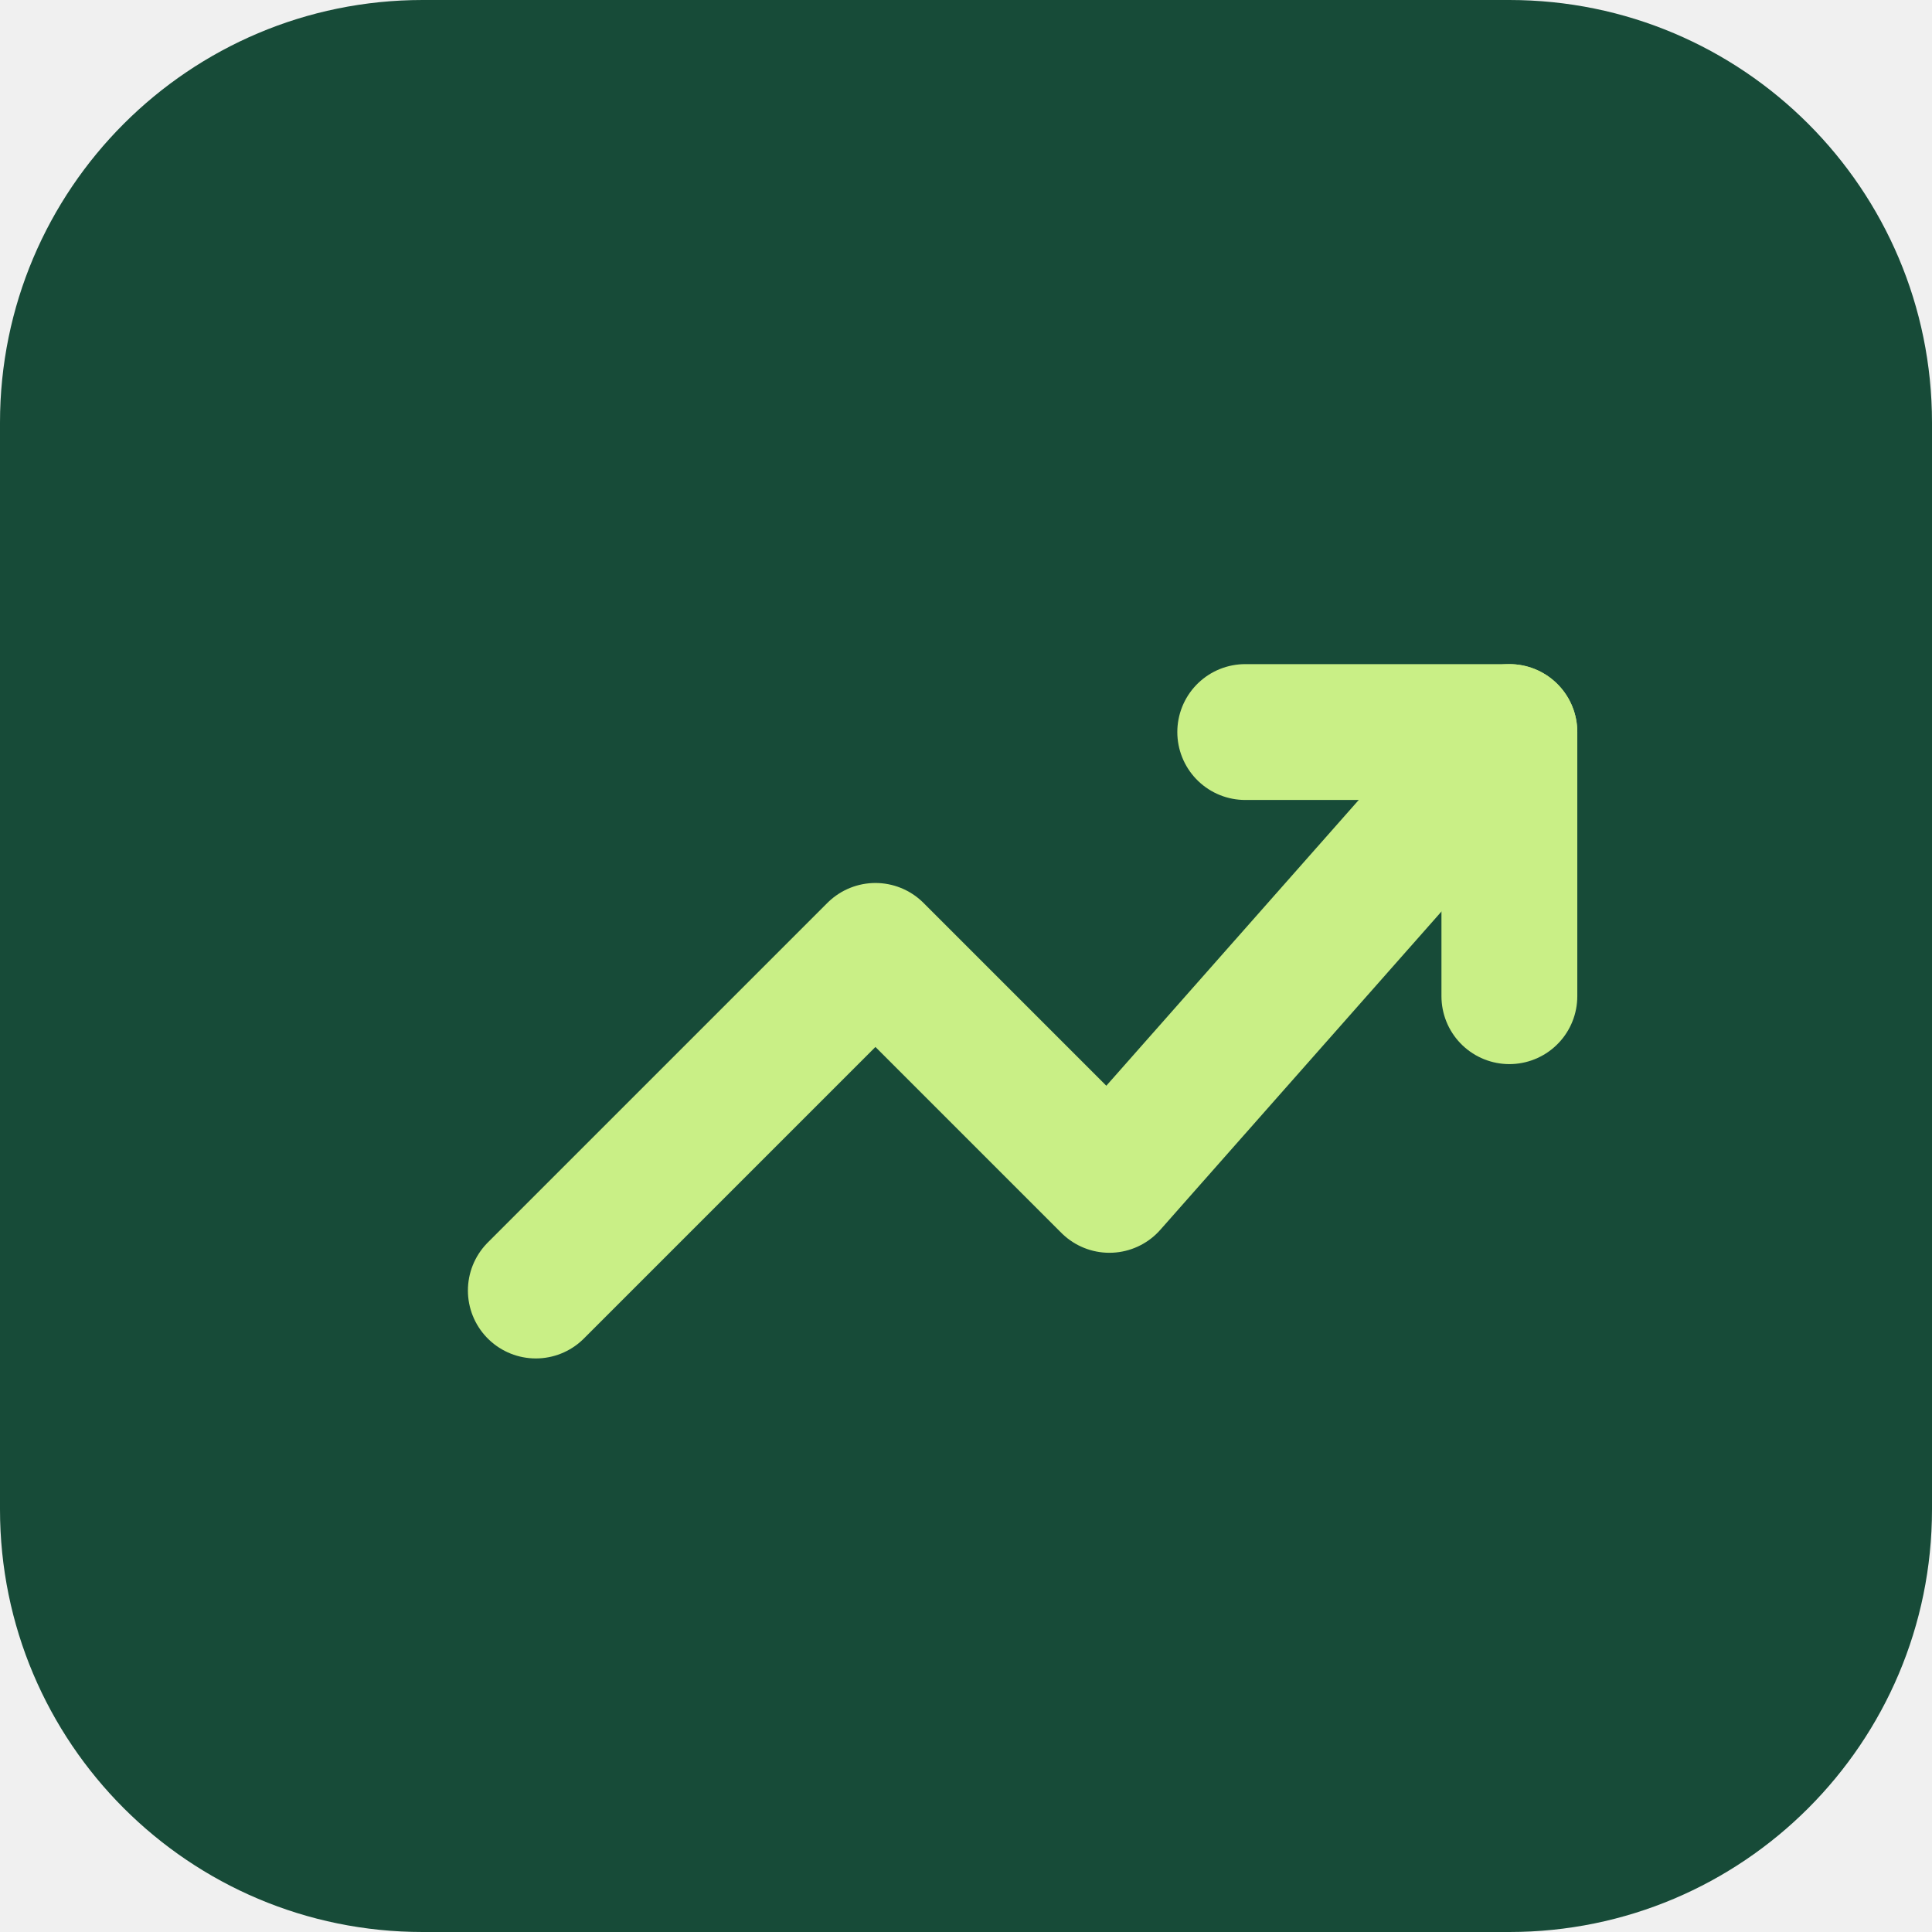
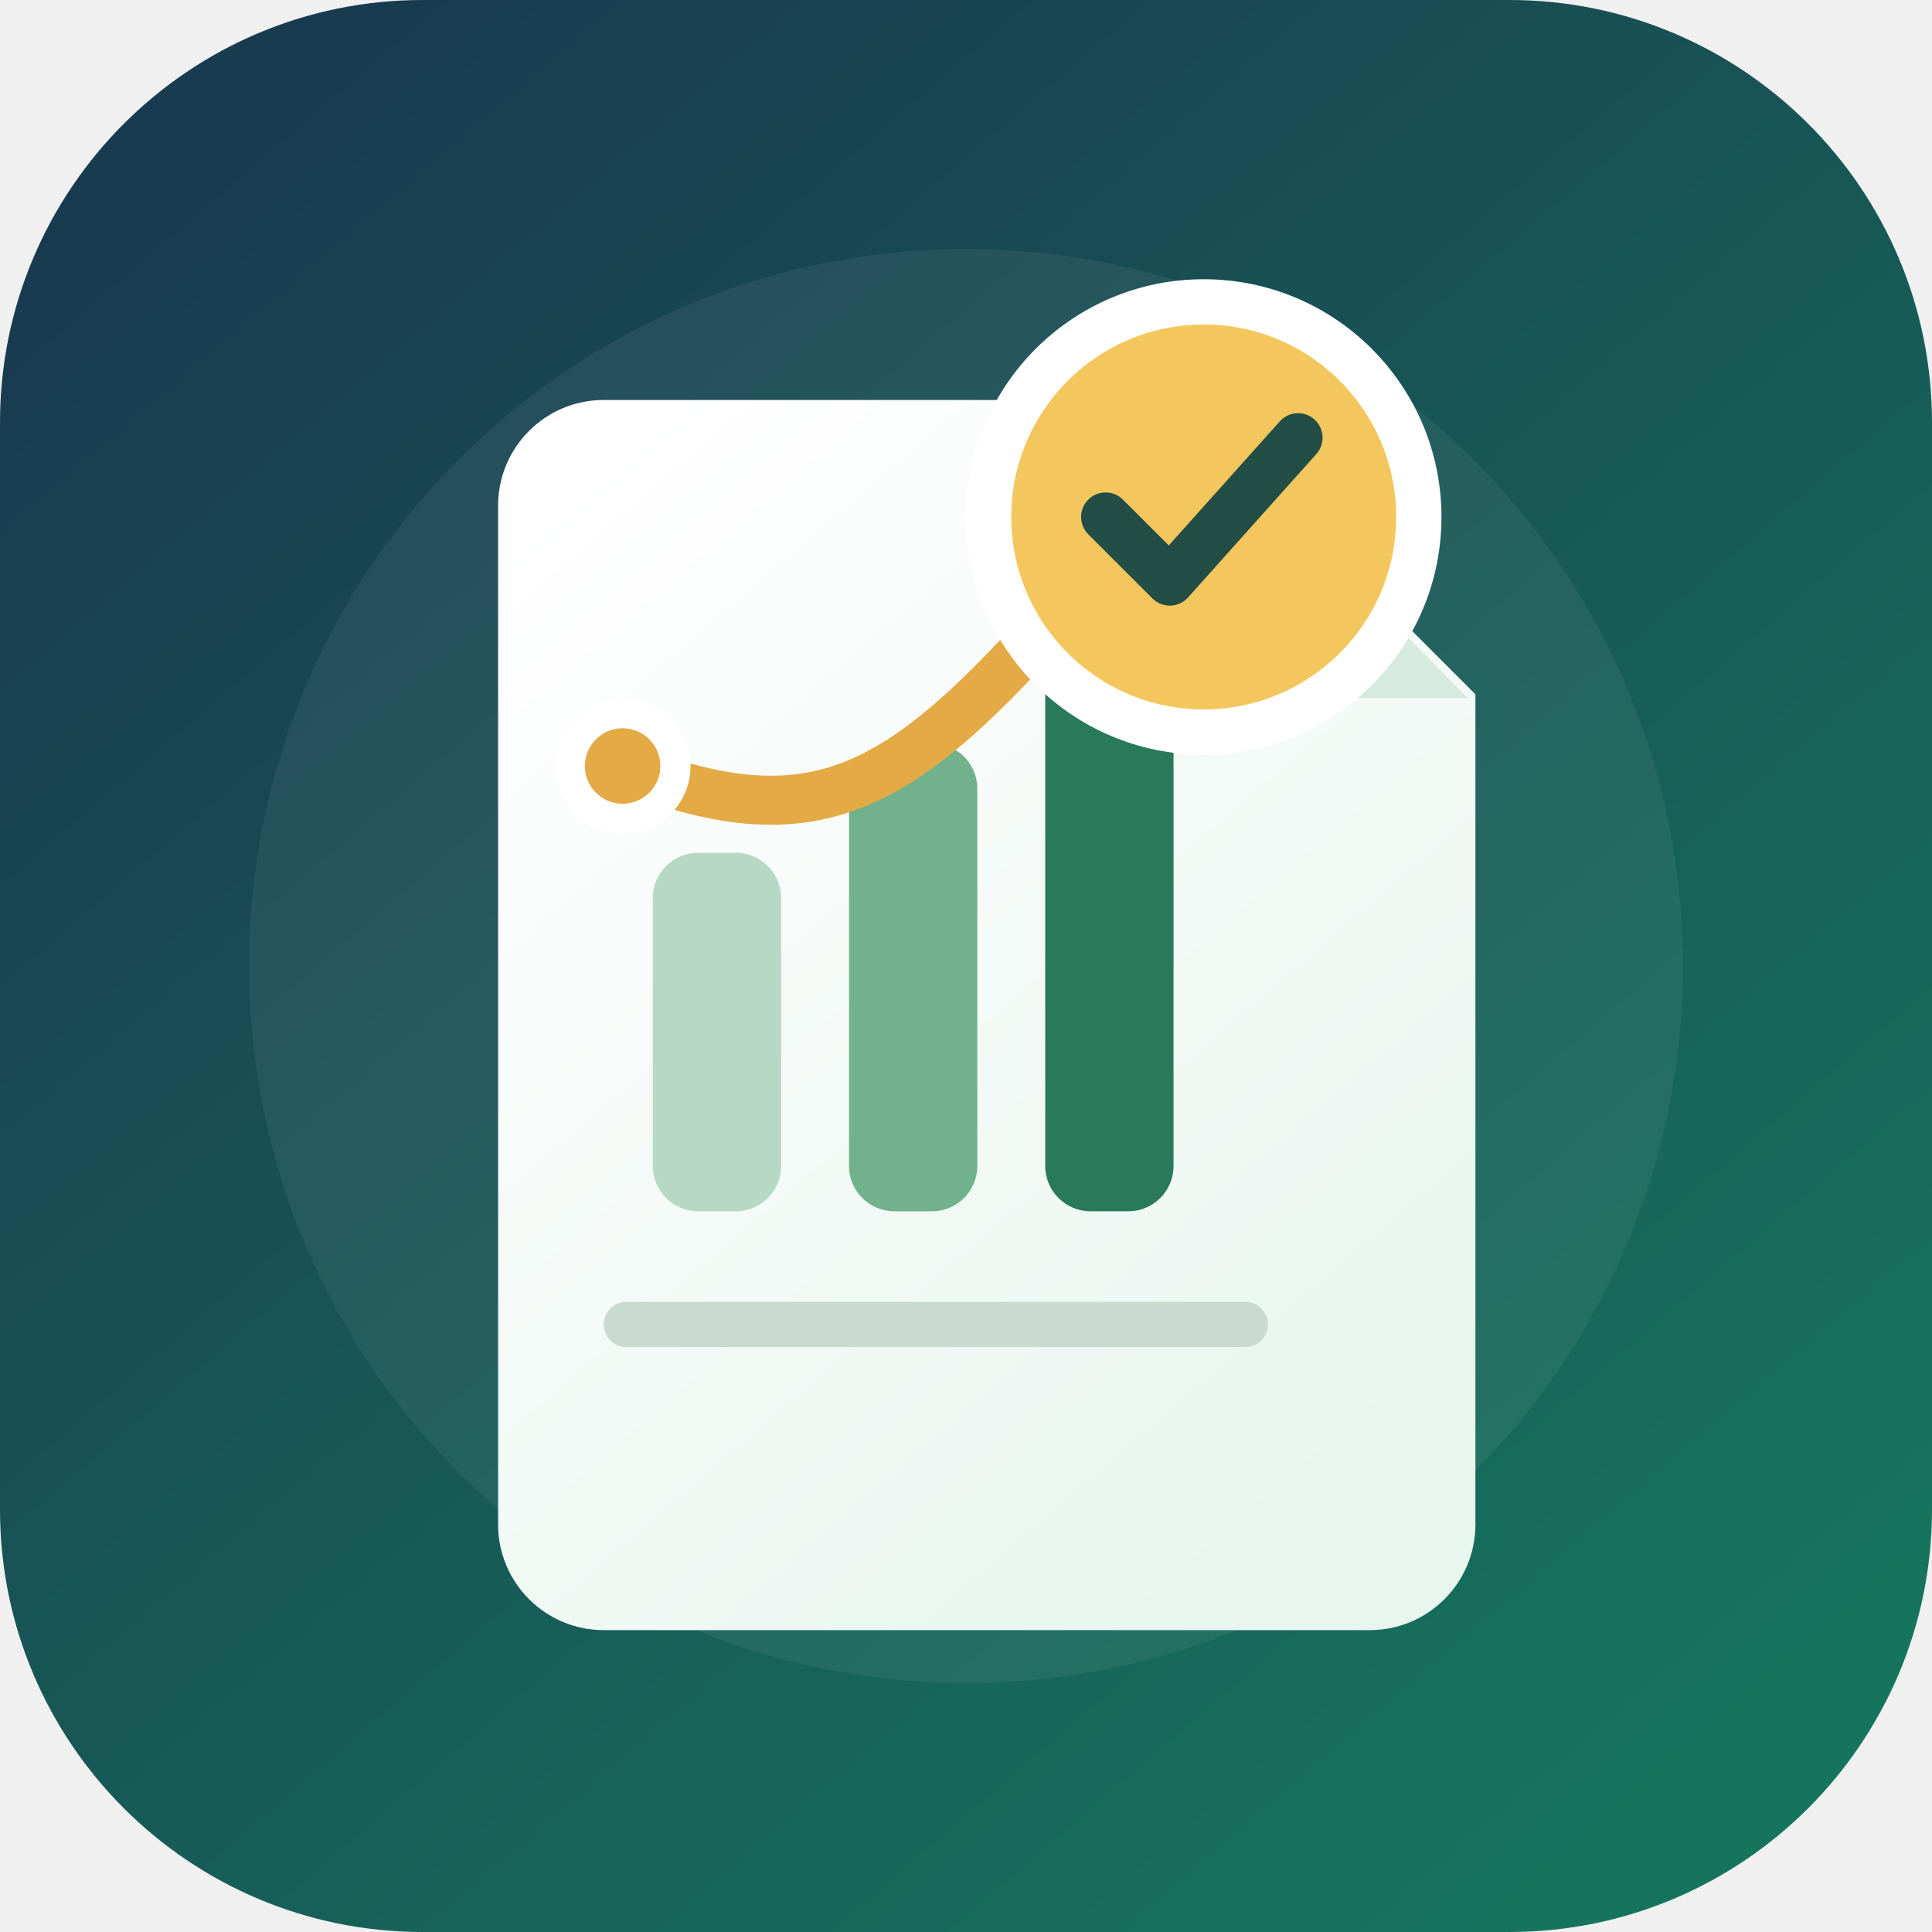
- <svg xmlns="http://www.w3.org/2000/svg" viewBox="0 0 512 512">
-   <rect width="512" height="512" rx="112" fill="#174b38" />
-   <path d="M142 342 232 252l62 62 106-120" fill="none" stroke="#c9ef86" stroke-linecap="round" stroke-linejoin="round" stroke-width="36" />
-   <path d="M330 194h70v70" fill="none" stroke="#c9ef86" stroke-linecap="round" stroke-linejoin="round" stroke-width="36" />
+ <svg xmlns="http://www.w3.org/2000/svg" viewBox="0 0 512 512" role="img" aria-label="TrackMySpends logo">
+   <defs>
+     <linearGradient id="tile" x1="70" y1="35" x2="445" y2="472" gradientUnits="userSpaceOnUse">
+       <stop stop-color="#193B50" />
+       <stop offset="1" stop-color="#16745D" />
+     </linearGradient>
+     <linearGradient id="paper" x1="146" y1="130" x2="369" y2="390" gradientUnits="userSpaceOnUse">
+       <stop stop-color="#FFFFFF" />
+       <stop offset="1" stop-color="#E9F5EF" />
+     </linearGradient>
+   </defs>
+   <rect width="512" height="512" rx="112" fill="url(#tile)" />
+   <circle cx="256" cy="256" r="190" fill="#FFFFFF" opacity=".055" />
+   <path d="M160 106h153l78 78v220a28 28 0 0 1-28 28H160a28 28 0 0 1-28-28V134a28 28 0 0 1 28-28Z" fill="url(#paper)" />
+   <path d="M313 108v53a24 24 0 0 0 24 24h52" fill="#D7EAE0" />
+   <rect x="173" y="226" width="34" height="95" rx="12" fill="#B6D8C4" />
+   <rect x="225" y="197" width="34" height="124" rx="12" fill="#71B28C" />
+   <rect x="277" y="164" width="34" height="157" rx="12" fill="#287A5A" />
+   <path d="M166 351h164" stroke="#C9DBD0" stroke-width="12" stroke-linecap="round" />
+   <path d="M165 203c45 18 68 9 101-25 20-21 32-31 51-37" fill="none" stroke="#E3AA45" stroke-width="13" stroke-linecap="round" stroke-dasharray="1 1" />
+   <circle cx="319" cy="137" r="57" fill="#F4C75E" stroke="#FFF" stroke-width="12" />
+   <path d="m293 137 17 17 34-38" fill="none" stroke="#234E45" stroke-width="13" stroke-linecap="round" stroke-linejoin="round" />
+   <circle cx="165" cy="203" r="14" fill="#E3AA45" stroke="#FFF" stroke-width="8" />
</svg>
